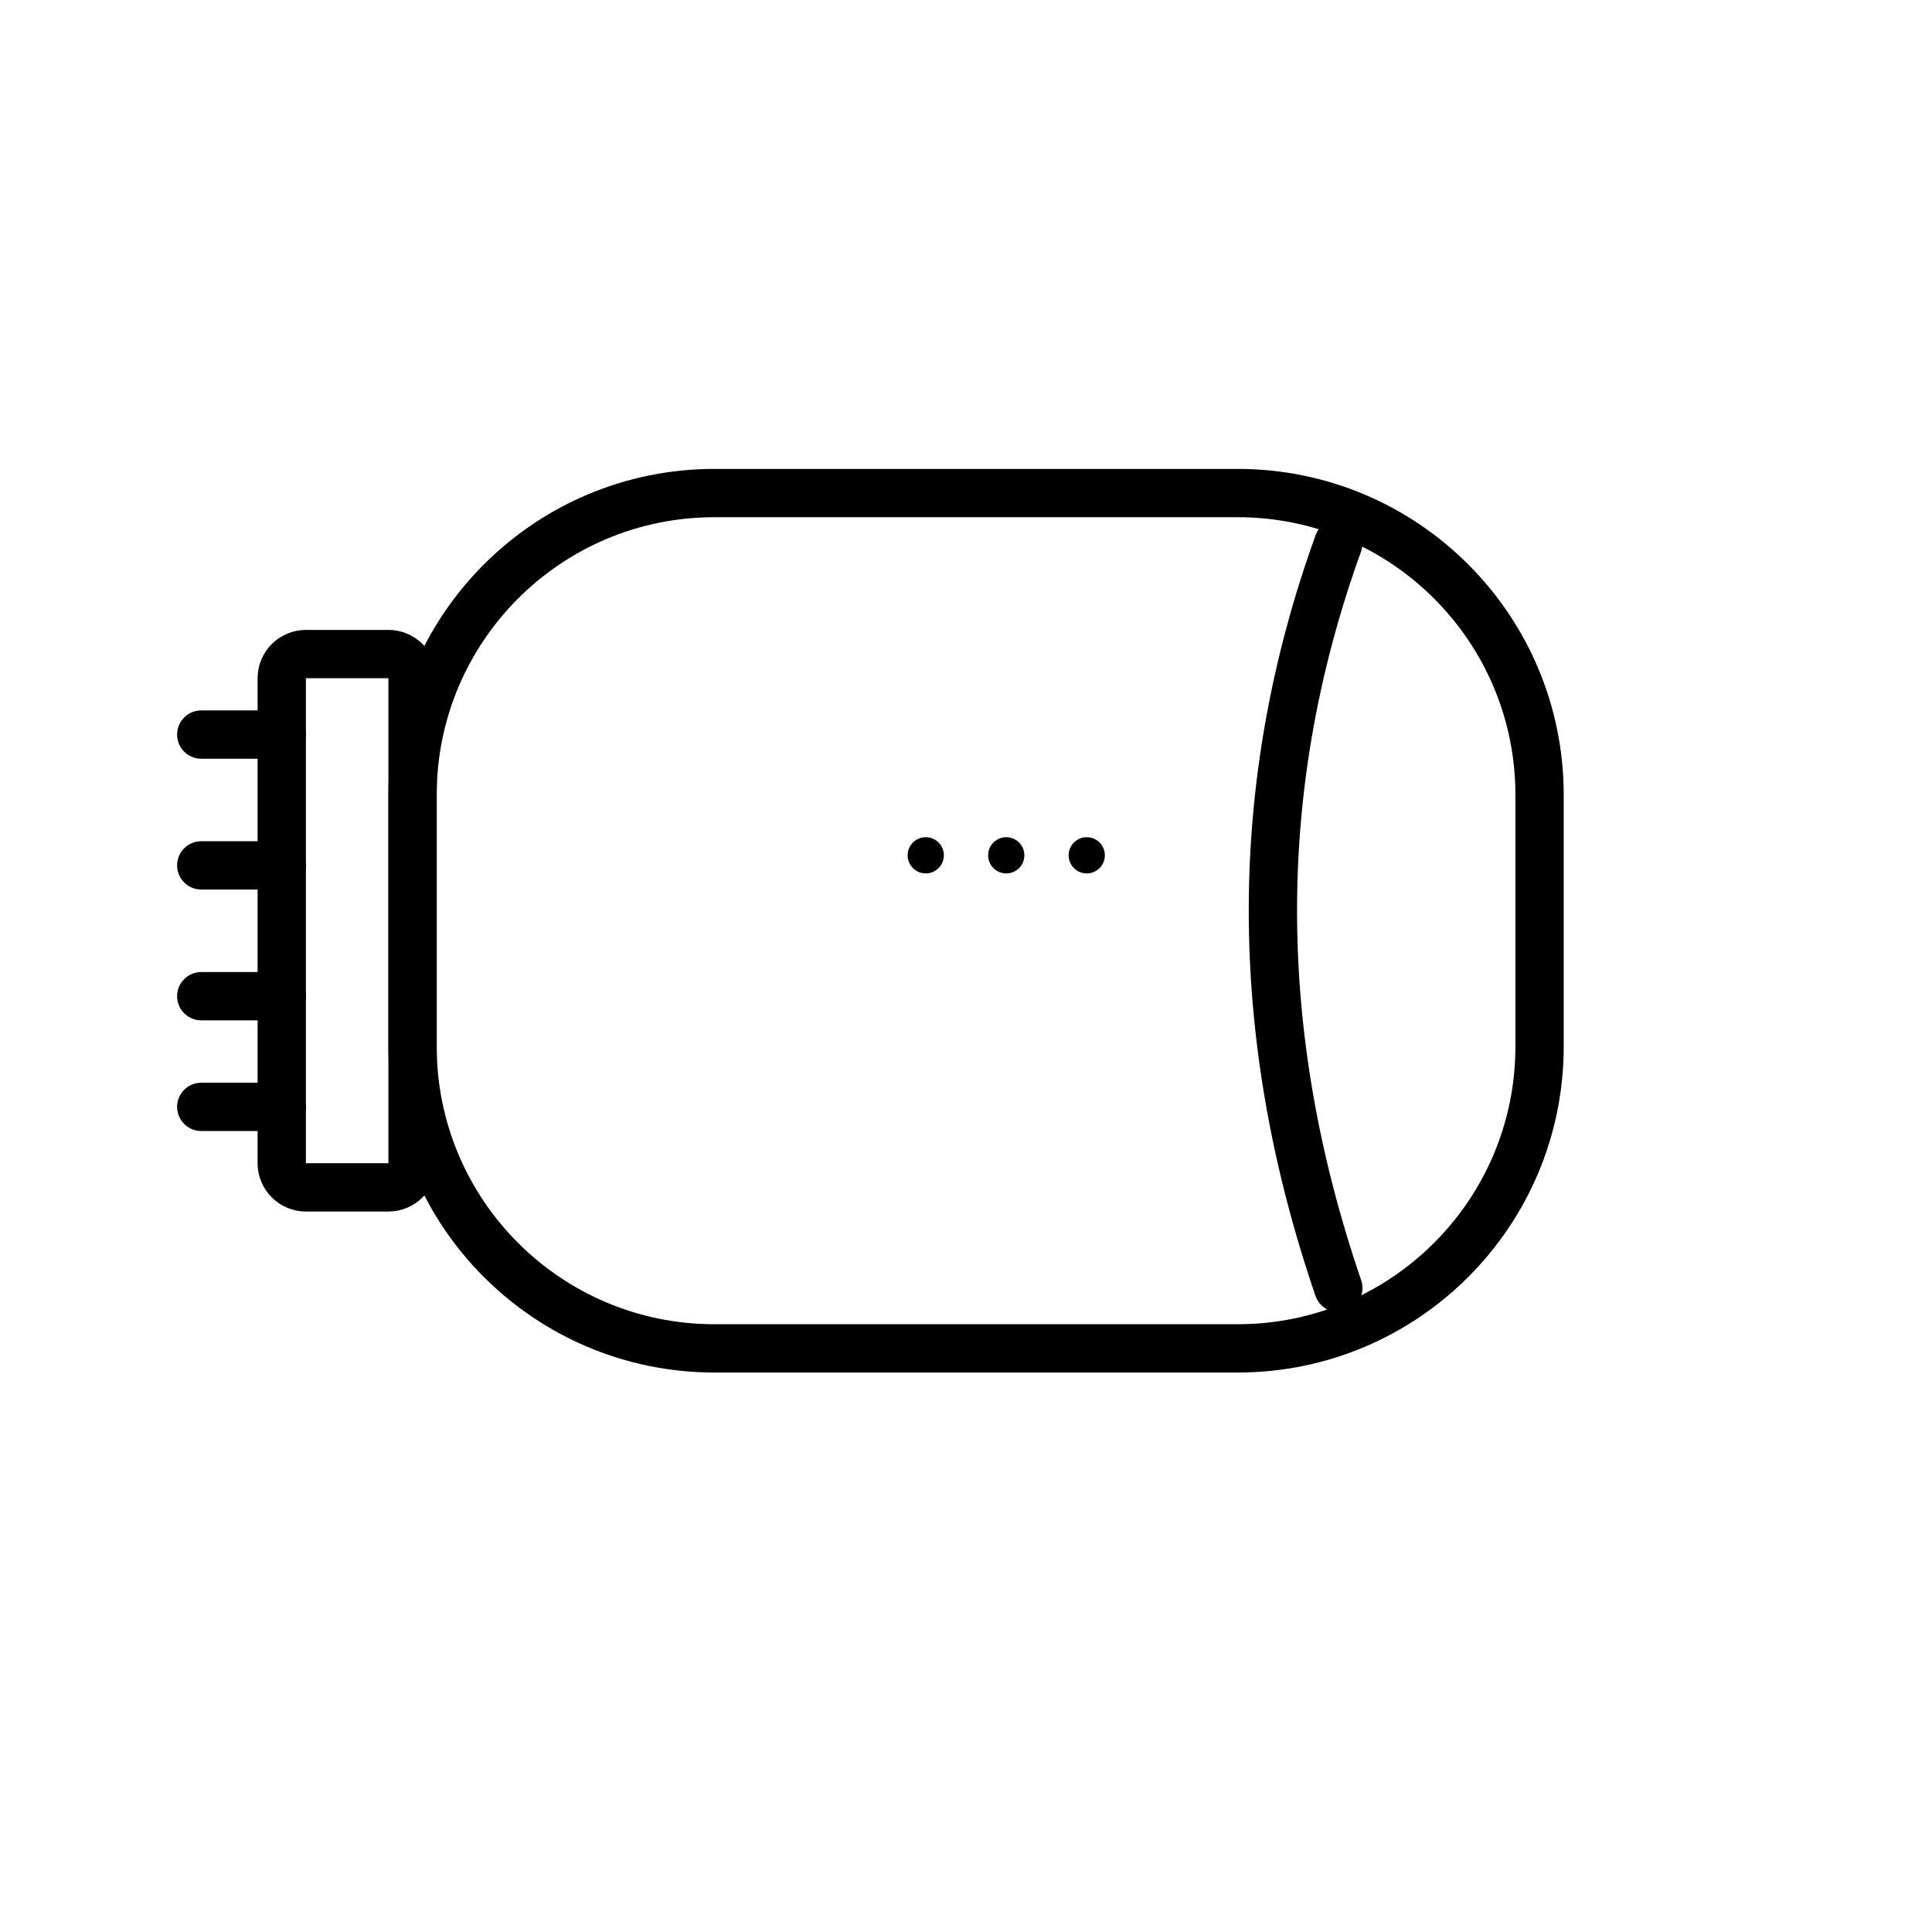
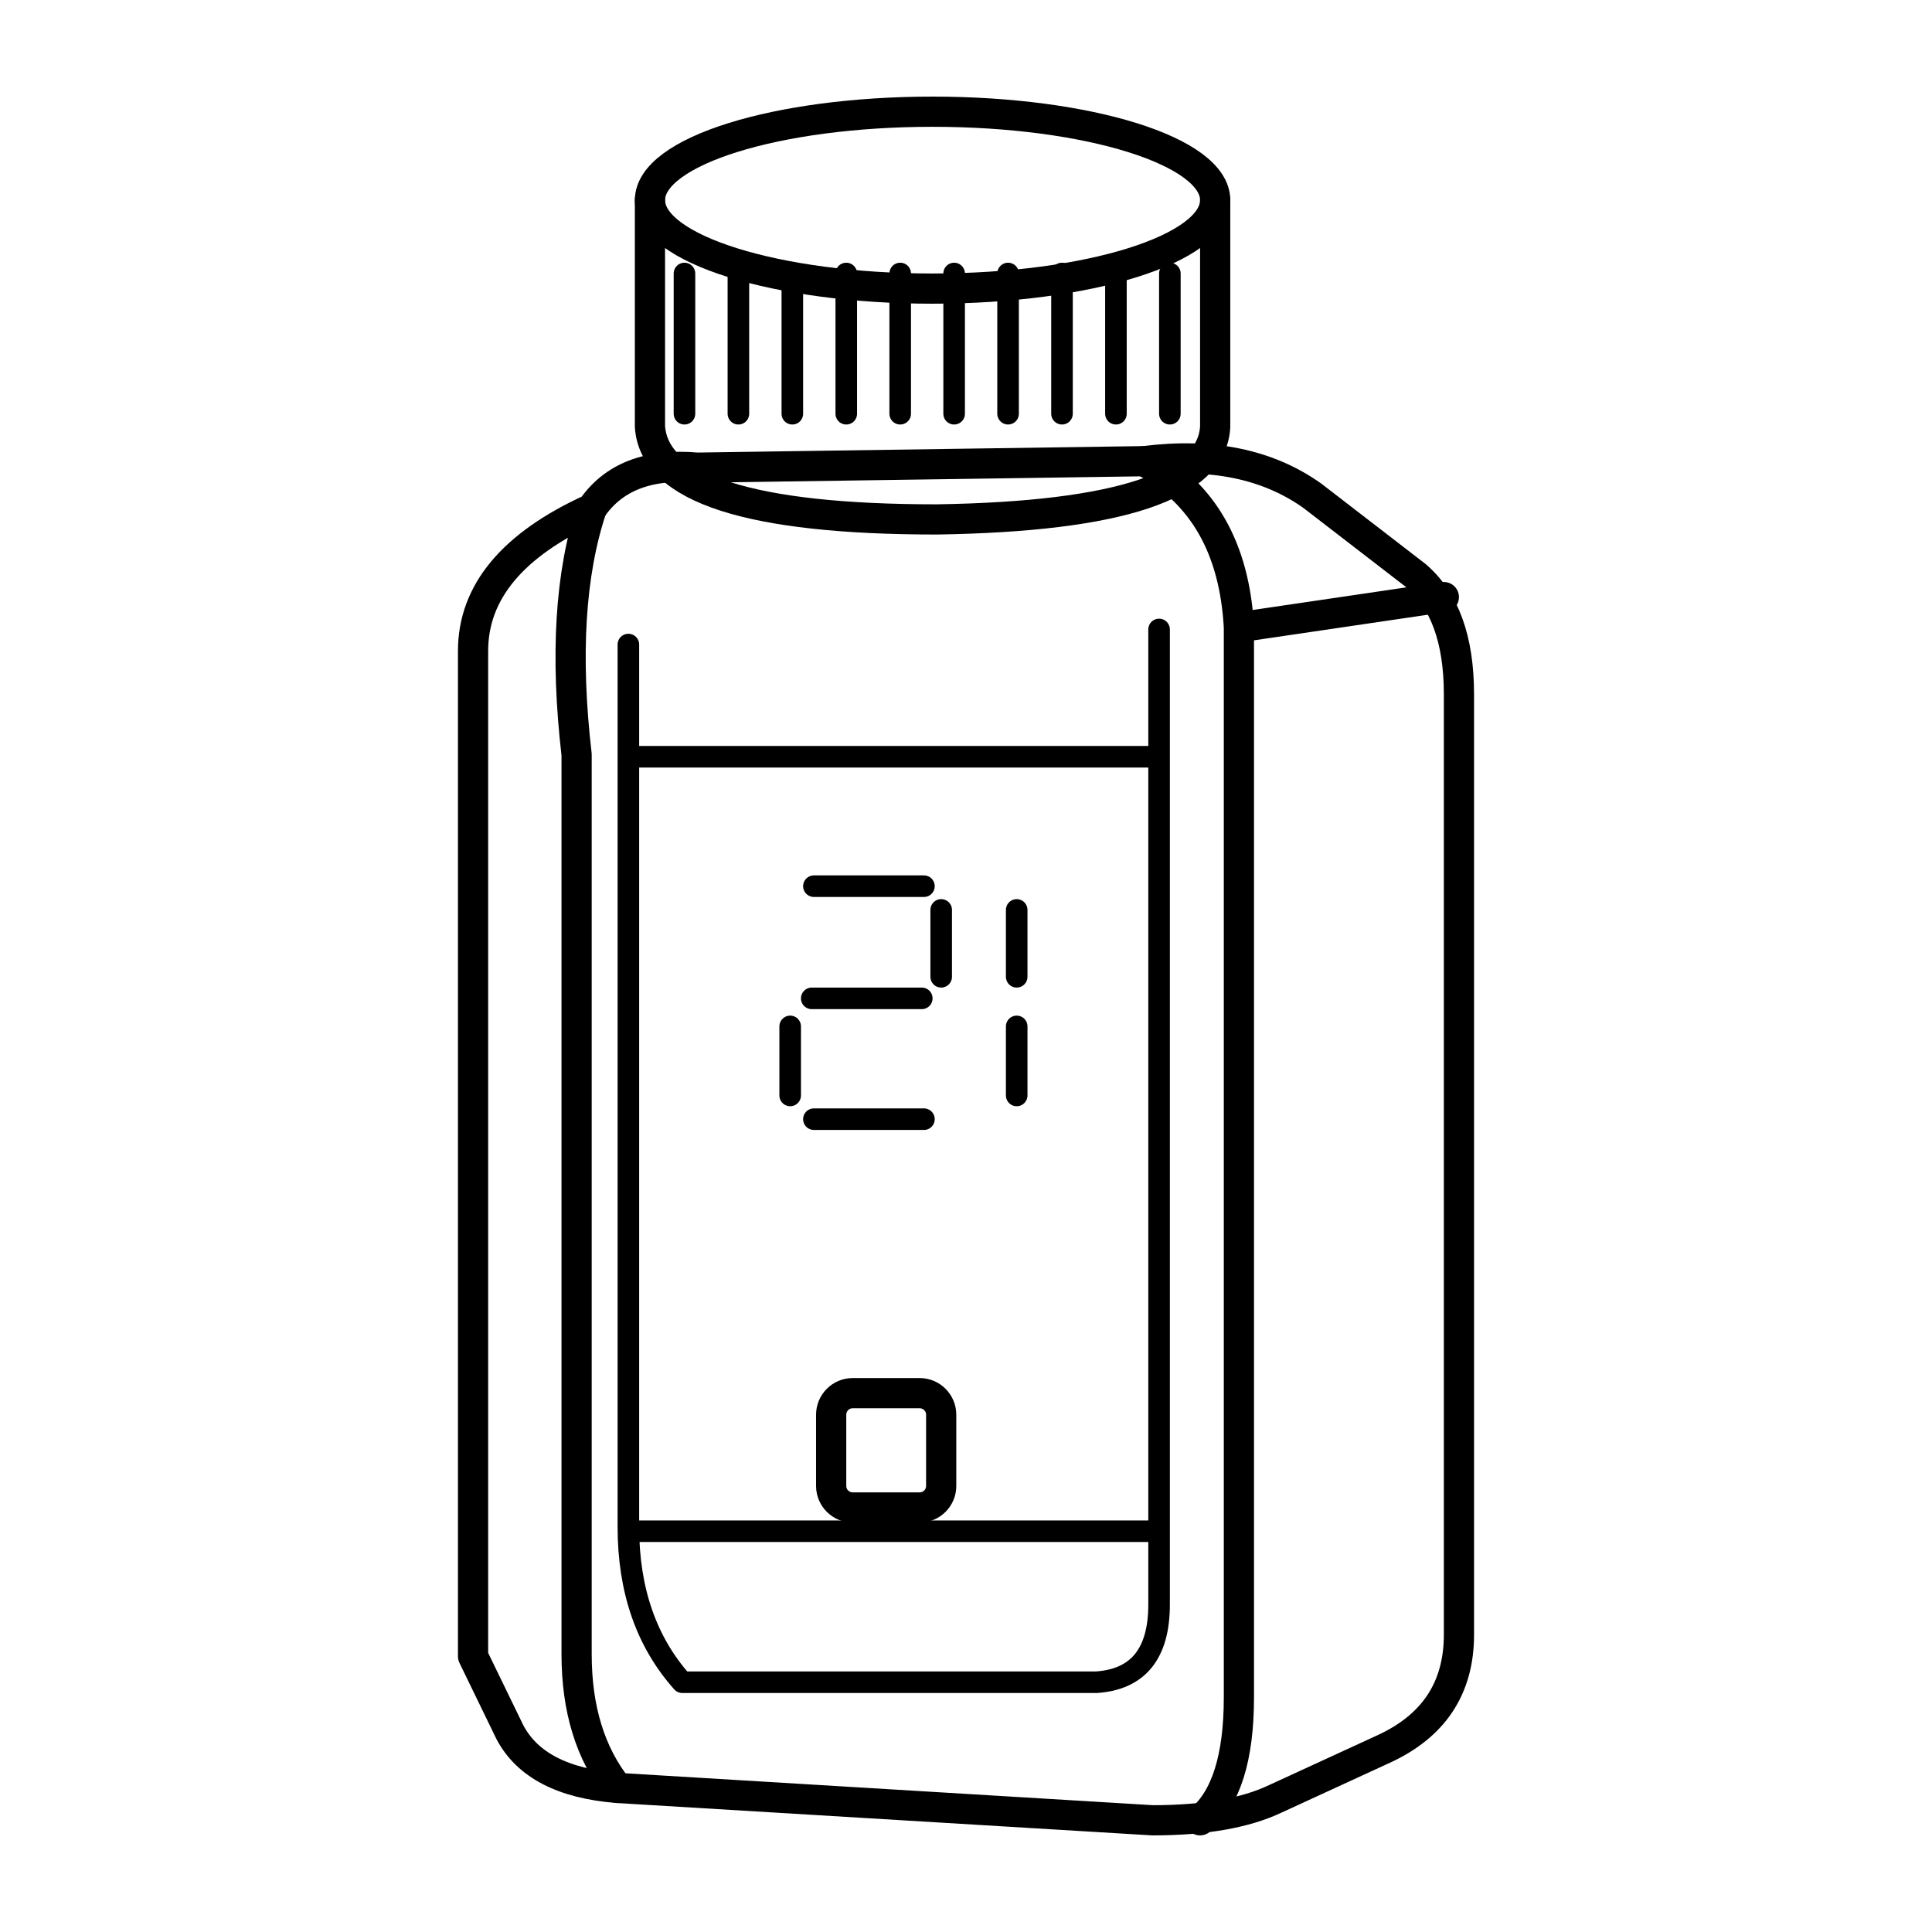
<svg xmlns="http://www.w3.org/2000/svg" viewBox="0 0 960 960">
-   <g fill="none" stroke="#000" stroke-width="24" stroke-linecap="round" stroke-linejoin="round">
-     <rect x="205" y="245" width="560" height="425" rx="150" />
-     <rect x="140" y="325" width="65" height="265" rx="12" />
-     <path d="M140 365H100M140 430H100M140 495H100M140 550H100" />
-     <path d="M665 270Q600 450 665 640" />
-     <circle cx="460" cy="425" r="9" fill="#000" stroke="none" />
-     <circle cx="500" cy="425" r="9" fill="#000" stroke="none" />
-     <circle cx="540" cy="425" r="9" fill="#000" stroke="none" />
+   <g fill="none" stroke="#000" stroke-width="14" stroke-linecap="round" stroke-linejoin="round">
+     <g transform="translate(-41.50868 -37.75682) scale(1.07196)">
+       <ellipse cx="471" cy="128" rx="131" ry="41" />
+       <path d="M340 128V233Q343 276 473 276Q600 274 602 233V128" />
+       <g stroke-width="10">
+         <path d="M356 162V227" />
+         <path d="M381 162V227" />
+         <path d="M406 162V227" />
+         <path d="M431 162V227" />
+         <path d="M456 162V227" />
+         <path d="M481 162V227" />
+         <path d="M506 162V227" />
+         <path d="M531 162V227" />
+         <path d="M556 162V227" />
+         <path d="M581 162V227" />
+       </g>
+       <path d="M313 271Q328 249 362 252L569 249Q616 243 647 265L695 302Q715 319 715 357V793Q715 830 680 846L630 869Q609 879 573 879L325 864Q287 861 275 838L258 803V337Q258 296 313 271Z" />
+       <path d="M313 271Q298 316 306 385V802Q306 840 325 864M569 249Q610 271 613 326V822Q613 864 595 879M613 326L708 312" />
+       <g stroke-width="10">
+         <path d="M330 334V743Q330 787 355 815H547Q576 813 576 779V327M331 386H575M331 745H575" />
+       </g>
+       <rect x="424" y="681" width="51" height="53" rx="10" />
+       <g stroke-width="10">
+         <path d="M416 446H467M475 457V488M415 498H466M405 511V543M416 554H467M510 457V488M510 511V543" />
+       </g>
+     </g>
  </g>
</svg>
